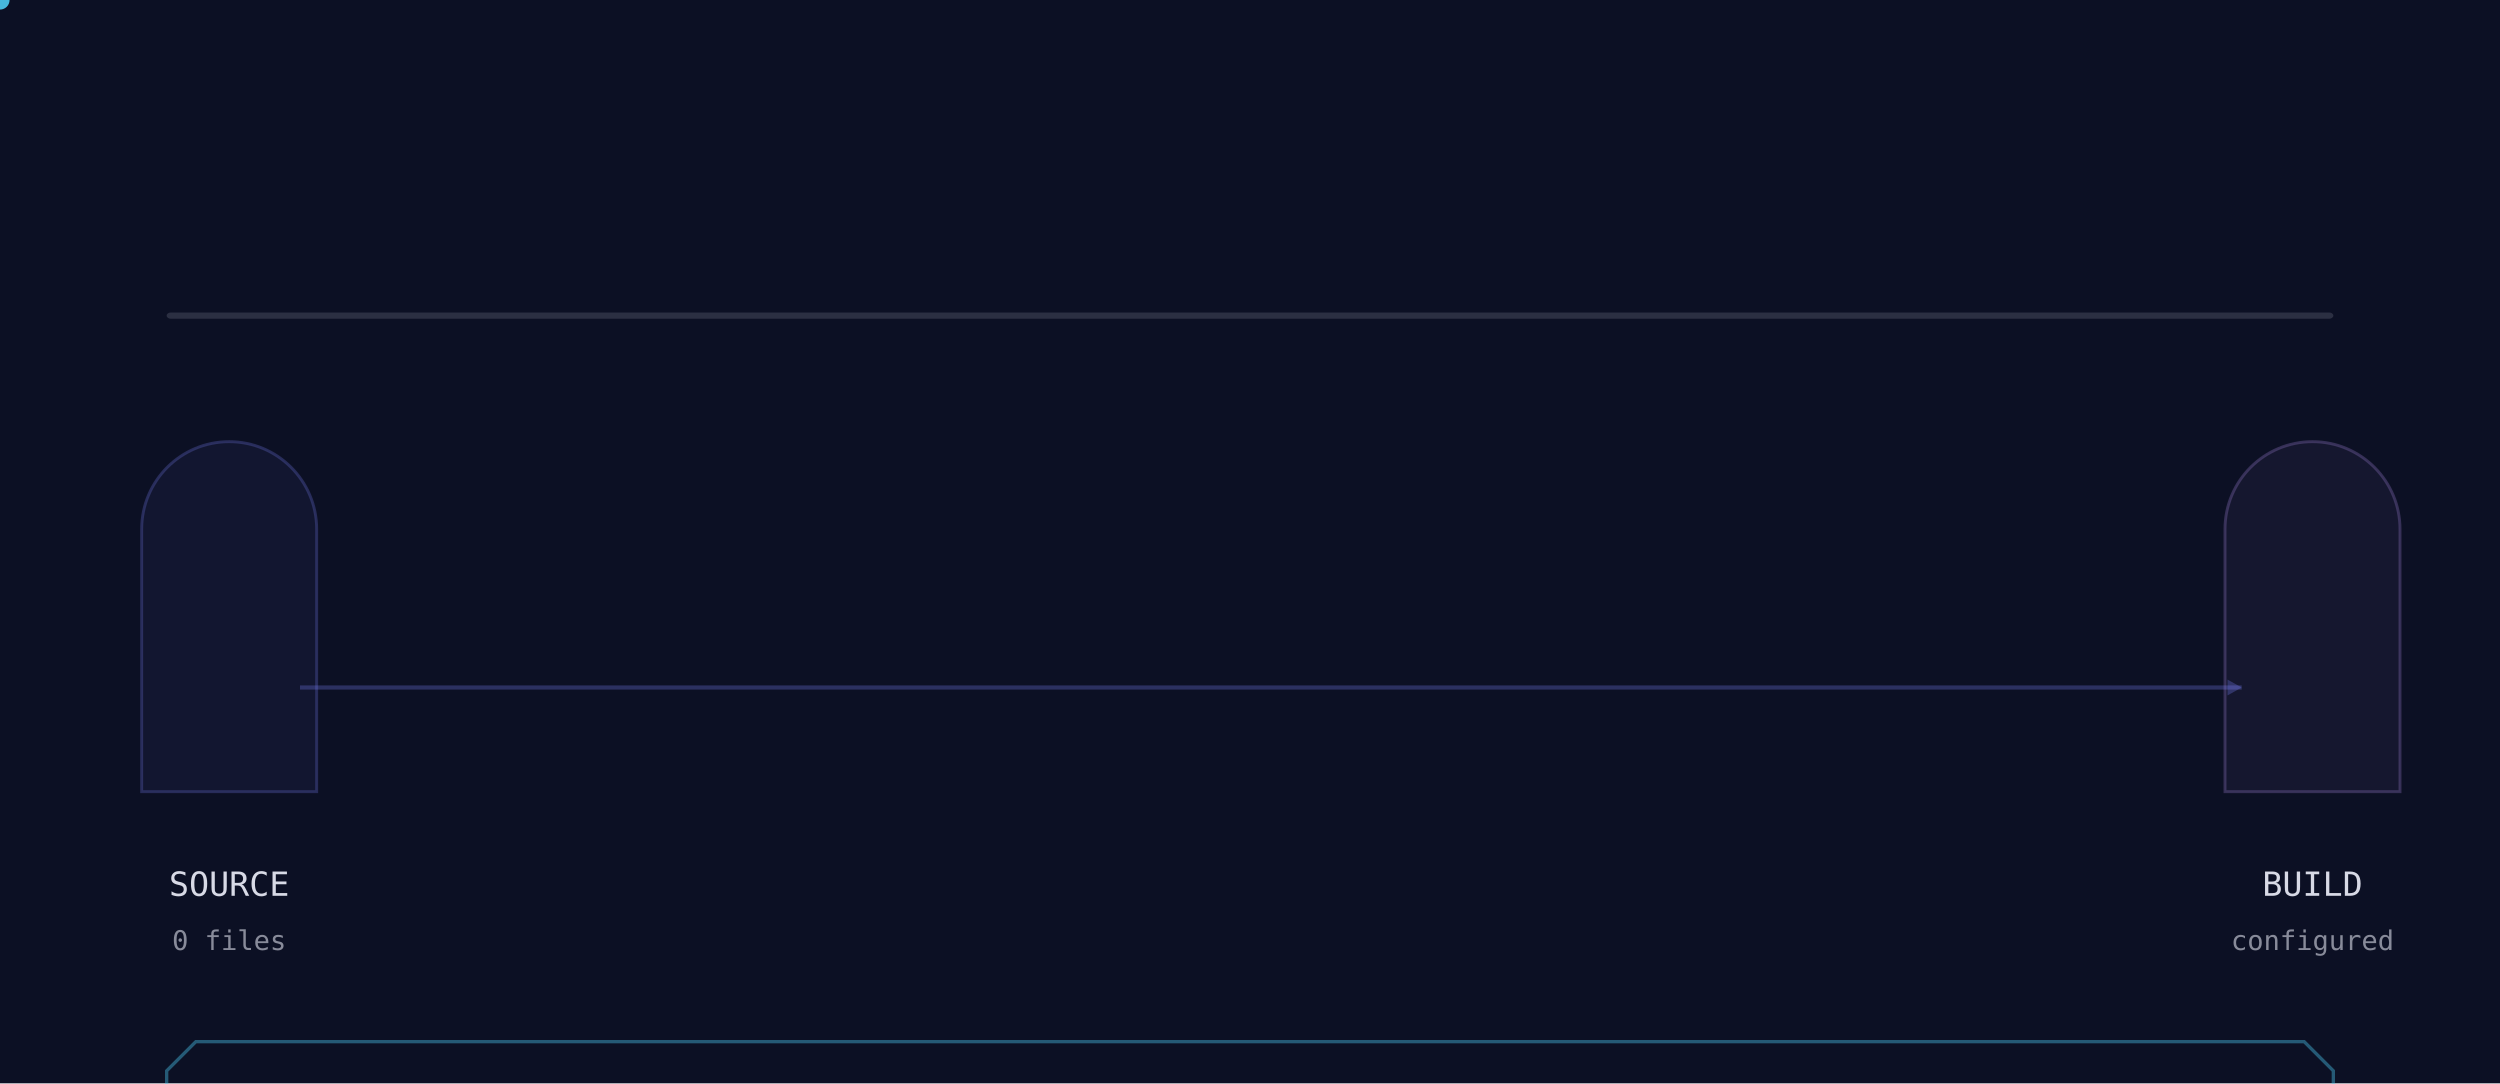
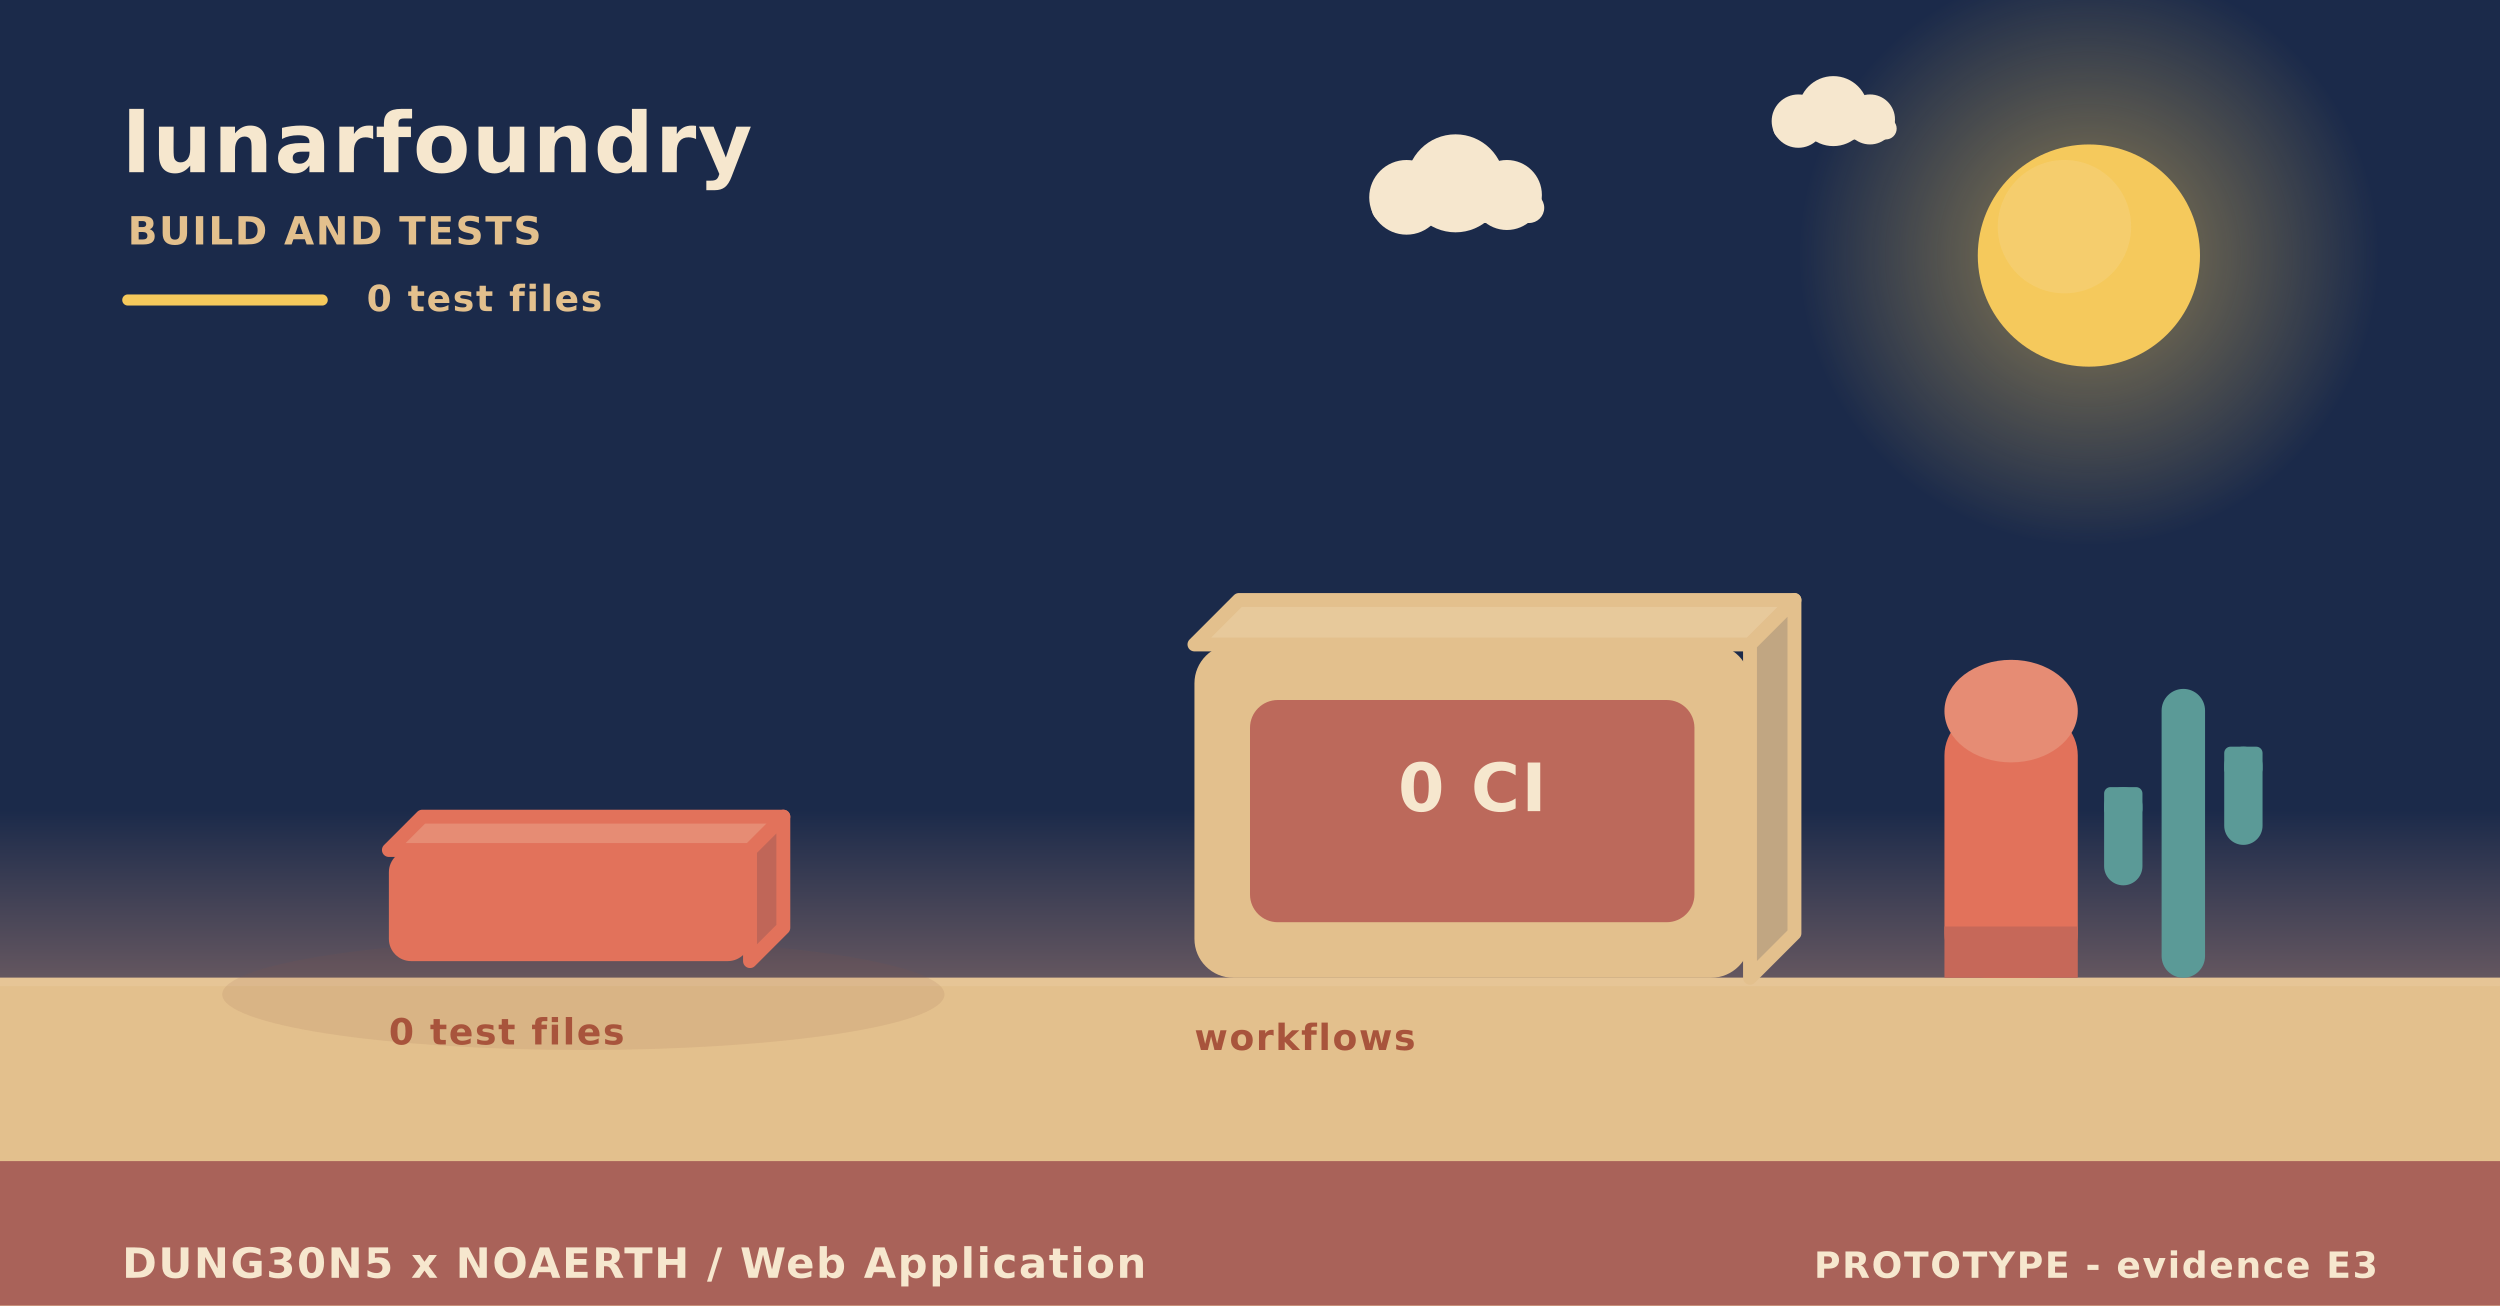
- <svg xmlns="http://www.w3.org/2000/svg" viewBox="0 0 1200 520" width="1200" height="520" role="img" aria-label="lunarfoundry build evidence">
-   <rect width="1200" height="520" fill="#0c1024" />
-   <defs>
-     <linearGradient id="gb" x1="0" y1="0" x2="1" y2="1">
-       <stop offset="0%" stop-color="#7c83ff" />
-       <stop offset="100%" stop-color="#b794f4" />
-     </linearGradient>
-   </defs>
-   <rect x="80.00" y="150.00" width="1040.00" height="3.00" rx="2.00" fill="rgba(238,240,251,0.140)" opacity="1.00" />
-   <path d="M68.00,380.00 L68.00,254.00 A42.00,42.00 0 0 1 152.00,254.00 L152.00,380.00 Z" fill="rgba(124,131,255,0.100)" opacity="0.55" stroke="rgba(124,131,255,0.450)" stroke-width="1.4" />
-   <polygon points="-192.26,189.00 -136.83,221.00 -136.83,157.00 -192.26,125.00" fill="#2c758b" opacity="0.95" />
-   <polygon points="-247.68,221.00 -192.26,253.00 -192.26,189.00 -247.68,157.00" fill="#8f73be" opacity="0.95" />
-   <polygon points="-192.26,125.00 -136.83,157.00 -192.26,189.00 -247.68,157.00" fill="#7c83ff" opacity="0.95" />
-   <text x="110" y="430" font-family="ui-monospace,Menlo,monospace" font-size="16" fill="rgba(238,240,251,0.900)" text-anchor="middle">SOURCE</text>
-   <text x="110" y="456" font-family="ui-monospace,Menlo,monospace" font-size="13" fill="rgba(238,240,251,0.550)" text-anchor="middle">0 files</text>
-   <path d="M1068.00,380.00 L1068.00,254.00 A42.00,42.00 0 0 1 1152.00,254.00 L1152.00,380.00 Z" fill="rgba(183,148,244,0.100)" opacity="0.55" stroke="rgba(183,148,244,0.450)" stroke-width="1.4" />
-   <polygon points="673.77,689.00 729.19,721.00 729.19,657.00 673.77,625.00" fill="#2c758b" opacity="0.95" />
-   <polygon points="618.34,721.00 673.77,753.00 673.77,689.00 618.34,657.00" fill="#8f73be" opacity="0.95" />
-   <polygon points="673.77,625.00 729.19,657.00 673.77,689.00 618.34,657.00" fill="#b794f4" opacity="0.95" />
-   <text x="1110" y="430" font-family="ui-monospace,Menlo,monospace" font-size="16" fill="rgba(238,240,251,0.900)" text-anchor="middle">BUILD</text>
-   <text x="1110" y="456" font-family="ui-monospace,Menlo,monospace" font-size="13" fill="rgba(238,240,251,0.550)" text-anchor="middle">configured</text>
-   <line x1="144.00" y1="330.00" x2="1076.00" y2="330.00" stroke="rgba(124,131,255,0.500)" stroke-width="2.00" opacity="0.55" />
-   <polygon points="1076.00,330.00 1069.20,326.20 1069.20,333.80" fill="rgba(124,131,255,0.500)" opacity="0.55" />
-   <g opacity="0.9">
-     <circle cx="0.00" cy="0.00" r="4.60" fill="#4cc9f0" opacity="1.00" />
-     <animateTransform attributeName="transform" type="translate" values="144.00,330.00 1076.00,330.00" dur="3.867s" begin="0.0s" repeatCount="indefinite" />
-     <animateTransform attributeName="transform" type="translate" values="1076.00,330.00 144.00,330.00" dur="3.867s" begin="1.933s" repeatCount="indefinite" />
+ <svg xmlns="http://www.w3.org/2000/svg" width="900" height="470" viewBox="0 0 900 470" role="img" aria-label="lunarfoundry - how it is verified">
+   <linearGradient id="skyb" x1="0" y1="0" x2="0" y2="1">
+     <stop offset="0" stop-color="#1b2a4a" />
+     <stop offset="0.62" stop-color="#1b2a4a" />
+     <stop offset="1" stop-color="#f3ad8a" />
+   </linearGradient>
+   <rect width="900" height="470" fill="url(#skyb)" />
+   <radialGradient id="sunb">
+     <stop offset="0.35" stop-color="#f5c95c" stop-opacity="0.34" />
+     <stop offset="1" stop-color="#f5c95c" stop-opacity="0" />
+   </radialGradient>
+   <circle cx="752" cy="92" r="104" fill="url(#sunb)" />
+   <circle cx="752" cy="92" r="40" fill="#f5c95c" />
+   <circle cx="743.2" cy="81.6" r="24" fill="#f5d27e" opacity="0.5" />
+   <g>
+     <circle cx="524" cy="66" r="17.64" fill="#f6e7ce" />
+     <circle cx="506.36" cy="71.04" r="13.44" fill="#f6e7ce" />
+     <circle cx="542.48" cy="70.2" r="12.6" fill="#f6e7ce" />
+     <rect x="493.76" y="69.36" width="62.16" height="10.92" rx="5.46" fill="#f6e7ce" />
+     <animateTransform attributeName="transform" type="translate" values="0 0;24 0;0 0" dur="36s" begin="0s" repeatCount="indefinite" />
  </g>
-   <path d="M94.00,500.00 H1106.00 L1120.00,514.00 V546.00 L1106.00,560.00 H94.00 L80.00,546.00 V514.00 Z" fill="none" stroke="rgba(76,201,240,0.500)" stroke-width="1.60" opacity="0.80" />
-   <text x="600" y="536" font-family="ui-monospace,Menlo,monospace" font-size="16" fill="rgba(76,201,240,0.950)" text-anchor="middle">no test suite present in this repository — shown as measured, not implied</text>
+   <g>
+     <circle cx="660" cy="40" r="12.6" fill="#f6e7ce" />
+     <circle cx="647.4" cy="43.6" r="9.6" fill="#f6e7ce" />
+     <circle cx="673.2" cy="43" r="9" fill="#f6e7ce" />
+     <rect x="638.4" y="42.4" width="44.4" height="7.8" rx="3.9" fill="#f6e7ce" />
+     <animateTransform attributeName="transform" type="translate" values="0 0;-18 0;0 0" dur="46s" begin="3s" repeatCount="indefinite" />
+   </g>
+   <rect x="0" y="352" width="900" height="118" fill="#e3c08d" />
+   <rect x="0" y="352" width="900" height="3" fill="#e6c596" />
+   <text x="44" y="62" font-family="Verdana,DejaVu Sans,sans-serif" font-size="30" font-weight="700" letter-spacing="0.6" fill="#f6e7ce" text-anchor="start">lunarfoundry</text>
+   <text x="46" y="88" font-family="Verdana,DejaVu Sans,sans-serif" font-size="14" font-weight="700" letter-spacing="0.6" fill="#e3c08d" text-anchor="start">BUILD AND TESTS</text>
+   <rect x="44" y="106" width="74" height="4" rx="2" fill="#f5c95c" />
+   <text x="132" y="112" font-family="Verdana,DejaVu Sans,sans-serif" font-size="13" font-weight="700" letter-spacing="0.6" fill="#e3c08d" text-anchor="start">0 test files</text>
+   <ellipse cx="210" cy="358" rx="130" ry="20" fill="rgba(138,90,68,0.11)" />
+   <g>
+     <path d="M140,306 L270,306 L282,294 L152,294 Z" fill="#e68c74" stroke="#e2725b" stroke-width="5" stroke-linejoin="round" />
+     <path d="M270,306 L282,294 L282,334 L270,346 Z" fill="#c06658" stroke="#e2725b" stroke-width="5" stroke-linejoin="round" />
+     <rect x="140" y="306" width="130" height="40" rx="8" fill="#e2725b" />
+     <animateTransform attributeName="transform" type="translate" values="0 10;0 0" dur="0.8s" begin="0.5s" fill="freeze" />
+   </g>
+   <text x="140" y="376" font-family="Verdana,DejaVu Sans,sans-serif" font-size="13" font-weight="700" letter-spacing="0.6" fill="#a8543c" text-anchor="start">0 test files</text>
+   <path d="M430,232 L630,232 L646,216 L446,216 Z" fill="#e7c99b" stroke="#e3c08d" stroke-width="5" stroke-linejoin="round" />
+   <path d="M630,232 L646,216 L646,336 L630,352 Z" fill="#c1a682" stroke="#e3c08d" stroke-width="5" stroke-linejoin="round" />
+   <rect x="430" y="232" width="200" height="120" rx="14" fill="#e3c08d" />
+   <rect x="450" y="252" width="160" height="80" rx="10" fill="#ba6458" opacity="0.94" />
+   <text x="530" y="292" font-family="Verdana,DejaVu Sans,sans-serif" font-size="24" font-weight="700" letter-spacing="0.6" fill="#f6e7ce" text-anchor="middle">0 CI</text>
+   <text x="430" y="378" font-family="Verdana,DejaVu Sans,sans-serif" font-size="13" font-weight="700" letter-spacing="0.6" fill="#a8543c" text-anchor="start">workflows</text>
+   <rect x="700" y="256" width="48" height="96" rx="16" fill="#e2725b" />
+   <ellipse cx="724" cy="256" rx="24" ry="18.46" fill="#e68c74" />
+   <rect x="700" y="333.54" width="48" height="18.46" fill="#c66859" />
+   <rect x="778.18" y="248" width="15.64" height="104" rx="7.82" fill="#5b9a97" />
+   <rect x="757.48" y="283.36" width="13.8" height="35.36" rx="6.9" fill="#5b9a97" />
+   <rect x="757.48" y="283.36" width="13.8" height="10.4" rx="2.3" fill="#5b9a97" />
+   <rect x="800.72" y="268.8" width="13.8" height="35.36" rx="6.9" fill="#5b9a97" />
+   <rect x="800.72" y="268.8" width="13.8" height="10.4" rx="2.3" fill="#5b9a97" />
+   <rect x="0" y="418" width="900" height="52" rx="0" fill="#a65c56" opacity="0.94" />
+   <text x="44" y="460" font-family="Verdana,DejaVu Sans,sans-serif" font-size="15" font-weight="700" letter-spacing="0.6" fill="#f6e7ce" text-anchor="start">DUNG30N5 x NOAERTH  /  Web Application</text>
+   <text x="856" y="460" font-family="Verdana,DejaVu Sans,sans-serif" font-size="13" font-weight="700" letter-spacing="0.6" fill="#f6e7ce" text-anchor="end">PROTOTYPE  -  evidence E3</text>
</svg>
